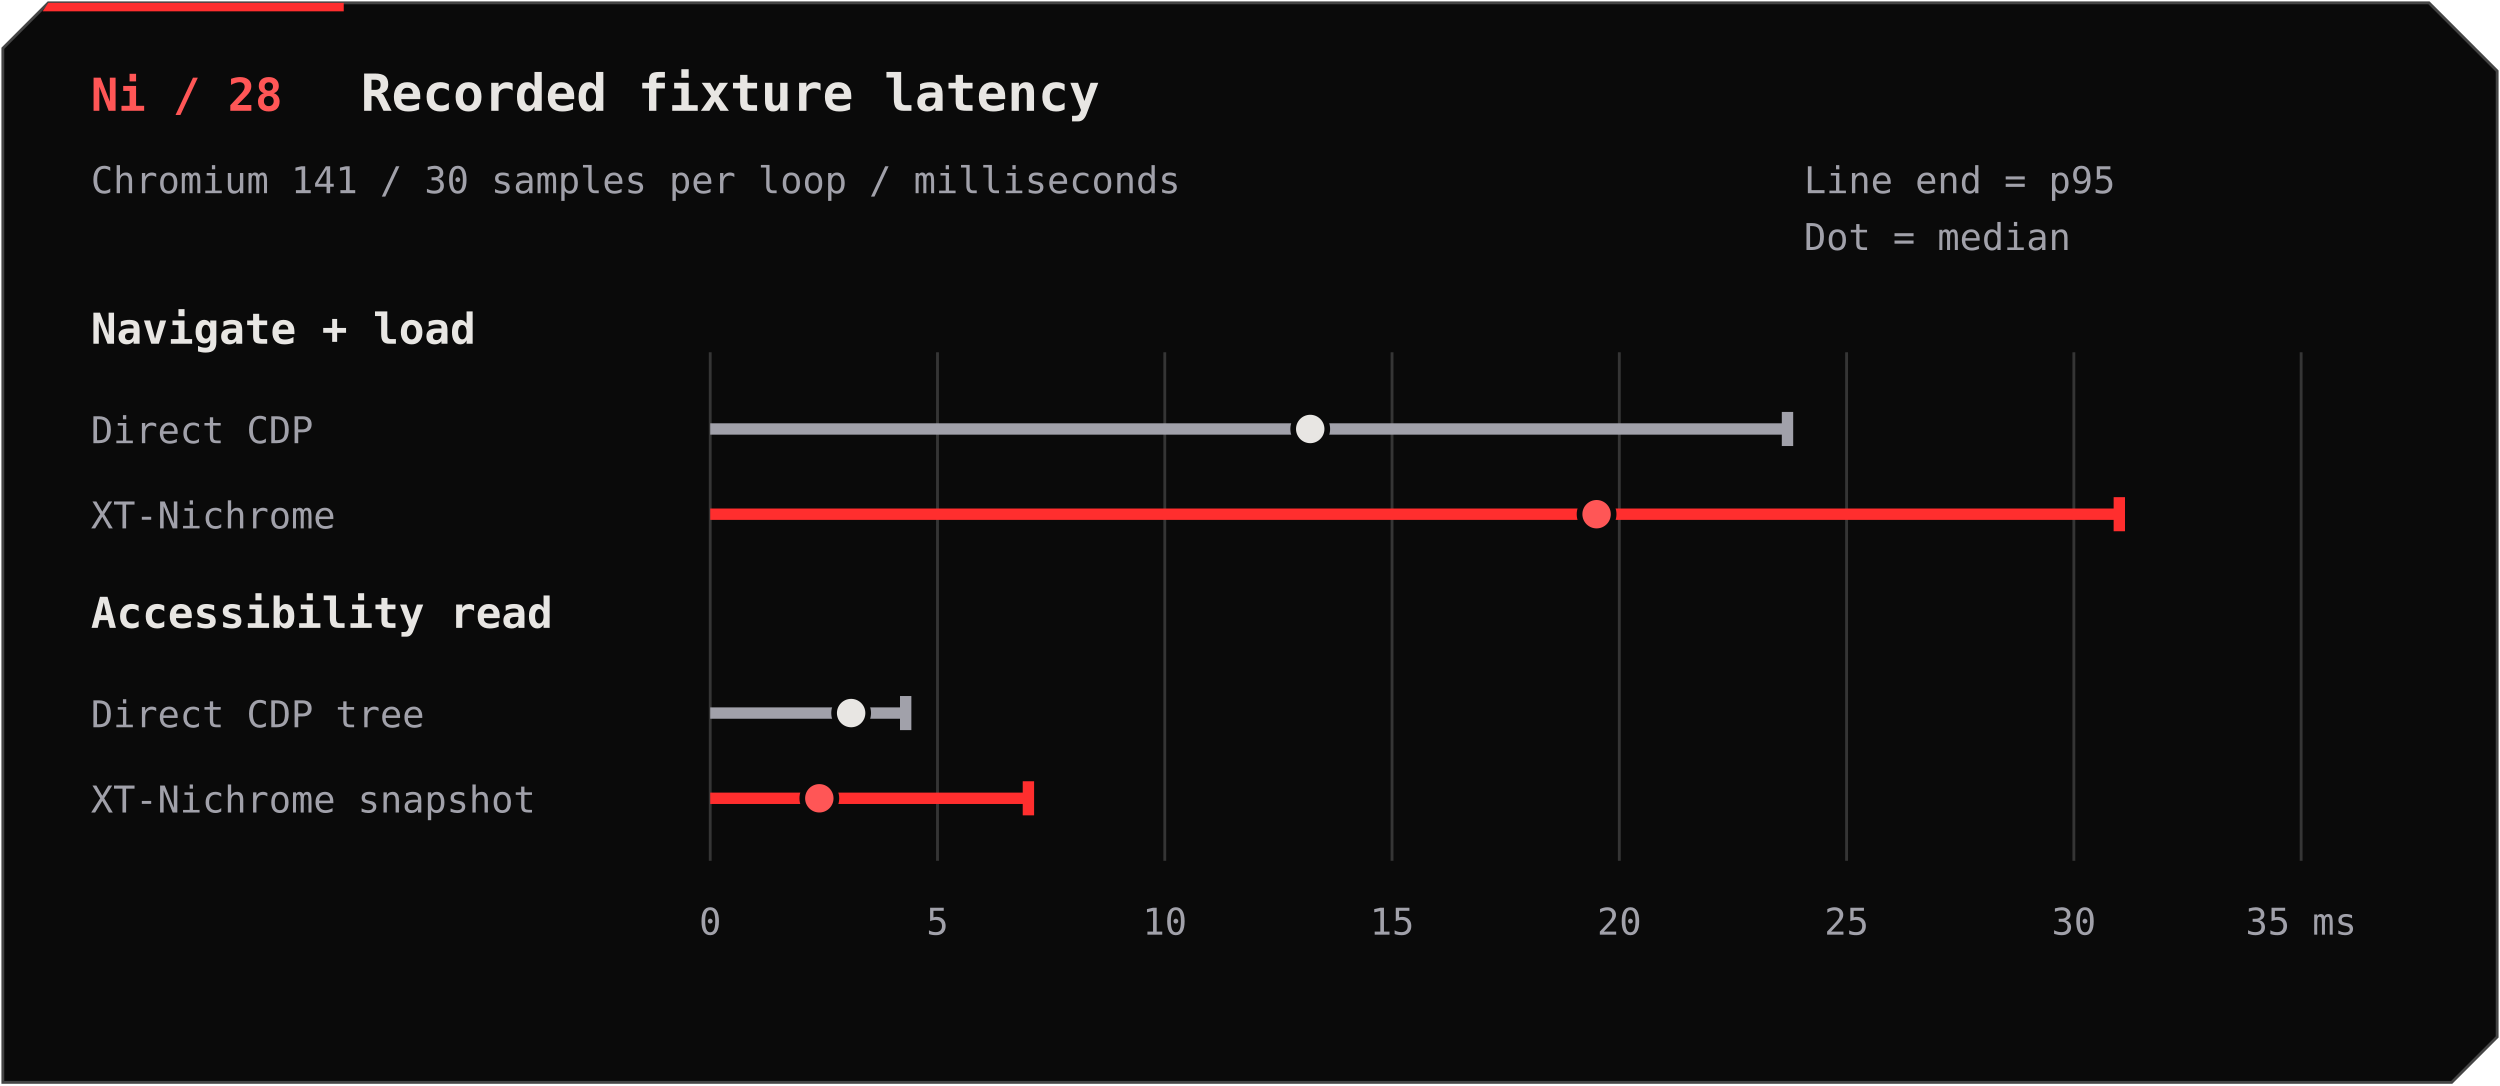
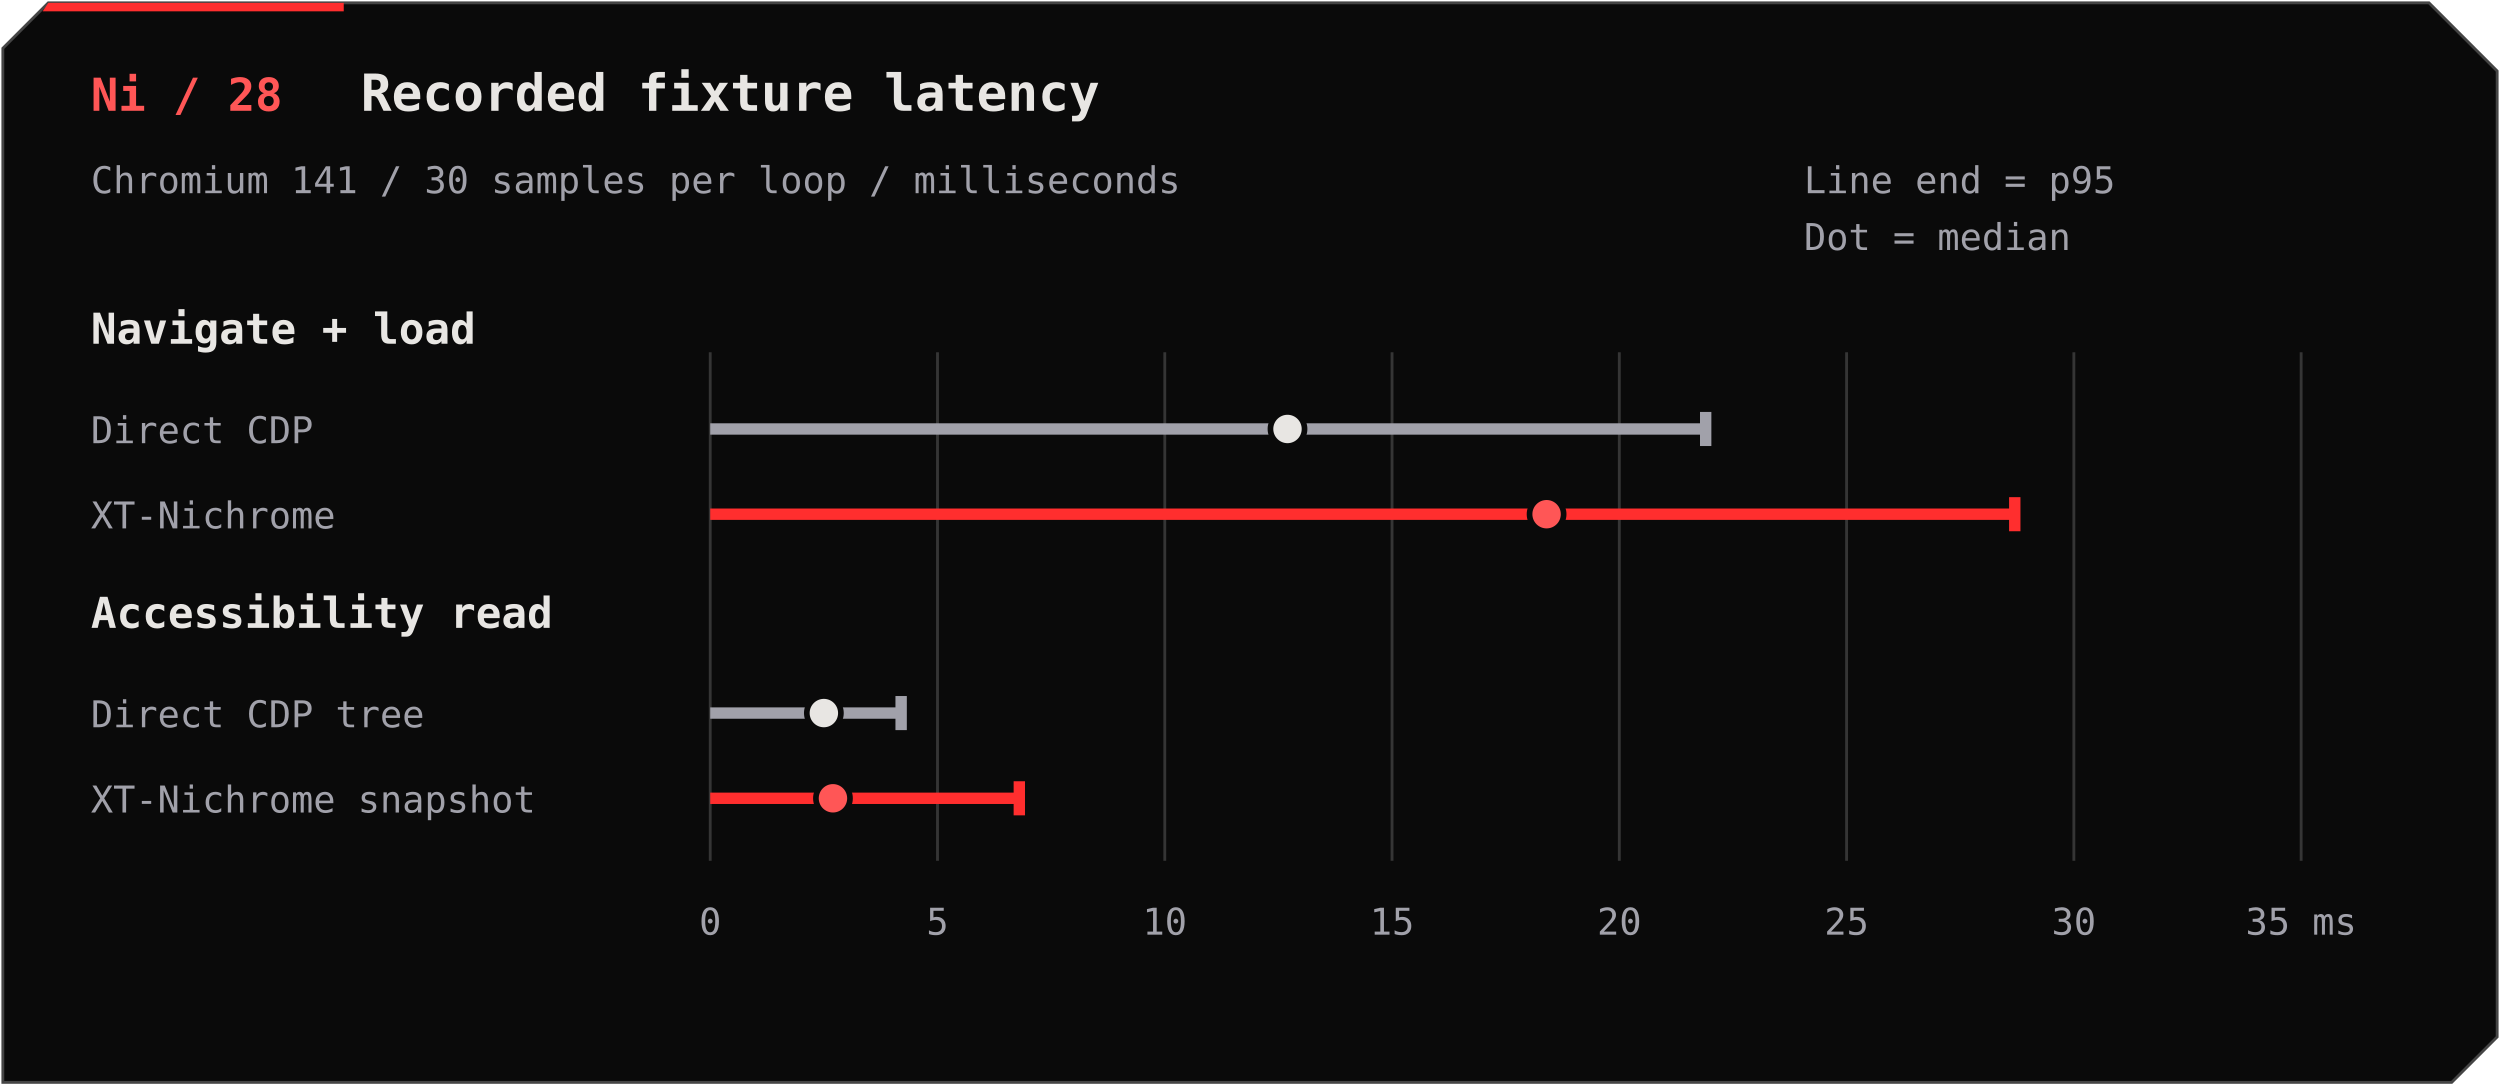
<svg xmlns="http://www.w3.org/2000/svg" width="880" height="382" viewBox="0 0 880 382" role="img" aria-labelledby="title desc">
  <path d="M17 1h838l24 24v340l-16 16H1V17z" fill="#0A0A0A" stroke="#454545" />
  <path d="M17 1h104v3H15z" fill="#FF2E2E" />
  <g font-family="monospace">
    <text x="32" y="39" fill="#FF5656" font-size="16" font-weight="bold">Ni / 28</text>
    <text x="127" y="39" fill="#E8E6E3" font-size="18" font-weight="bold">Recorded fixture latency</text>
    <g font-size="13" fill="#A1A1AA">
      <text x="32" y="68">Chromium 141 / 30 samples per loop / milliseconds</text>
      <text x="635" y="68">Line end = p95</text>
      <text x="635" y="88">Dot = median</text>
    </g>
    <path d="M250 124v179m80-179v179m80-179v179m80-179v179m80-179v179m80-179v179m80-179v179m80-179v179" stroke="#353535" />
    <g fill="#E8E6E3" font-weight="bold" font-size="15">
      <text x="32" y="121">Navigate + load</text>
      <text x="32" y="221">Accessibility read</text>
    </g>
    <g fill="#A1A1AA" font-size="13">
      <text x="32" y="156">Direct CDP</text>
      <text x="32" y="186">XT-Nichrome</text>
      <text x="32" y="256">Direct CDP tree</text>
      <text x="32" y="286">XT-Nichrome snapshot</text>
      <text x="250" y="329" text-anchor="middle">0</text>
      <text x="330" y="329" text-anchor="middle">5</text>
      <text x="410" y="329" text-anchor="middle">10</text>
      <text x="490" y="329" text-anchor="middle">15</text>
      <text x="570" y="329" text-anchor="middle">20</text>
      <text x="650" y="329" text-anchor="middle">25</text>
      <text x="730" y="329" text-anchor="middle">30</text>
      <text x="810" y="329" text-anchor="middle">35 ms</text>
    </g>
  </g>
  <g stroke-width="4" fill="none">
-     <path d="M250 151H629.2m0-6v12M250 251H318.8m0-6v12" stroke="#A1A1AA" />
-     <path d="M250 181H746m0-6v12M250 281H362m0-6v12" stroke="#FF2E2E" />
+     <path d="M250 151H600.4m0-6v12M250 251H317.2m0-6v12" stroke="#A1A1AA" />
+     <path d="M250 181H709.2m0-6v12M250 281H358.8m0-6v12" stroke="#FF2E2E" />
  </g>
  <g stroke="#0A0A0A" stroke-width="2">
-     <circle cx="461.2" cy="151" r="6" fill="#E8E6E3" />
-     <circle cx="562" cy="181" r="6" fill="#FF5656" />
-     <circle cx="299.6" cy="251" r="6" fill="#E8E6E3" />
-     <circle cx="288.4" cy="281" r="6" fill="#FF5656" />
+     <circle cx="453.2" cy="151" r="6" fill="#E8E6E3" />
+     <circle cx="544.4" cy="181" r="6" fill="#FF5656" />
+     <circle cx="290" cy="251" r="6" fill="#E8E6E3" />
+     <circle cx="293.2" cy="281" r="6" fill="#FF5656" />
  </g>
</svg>
